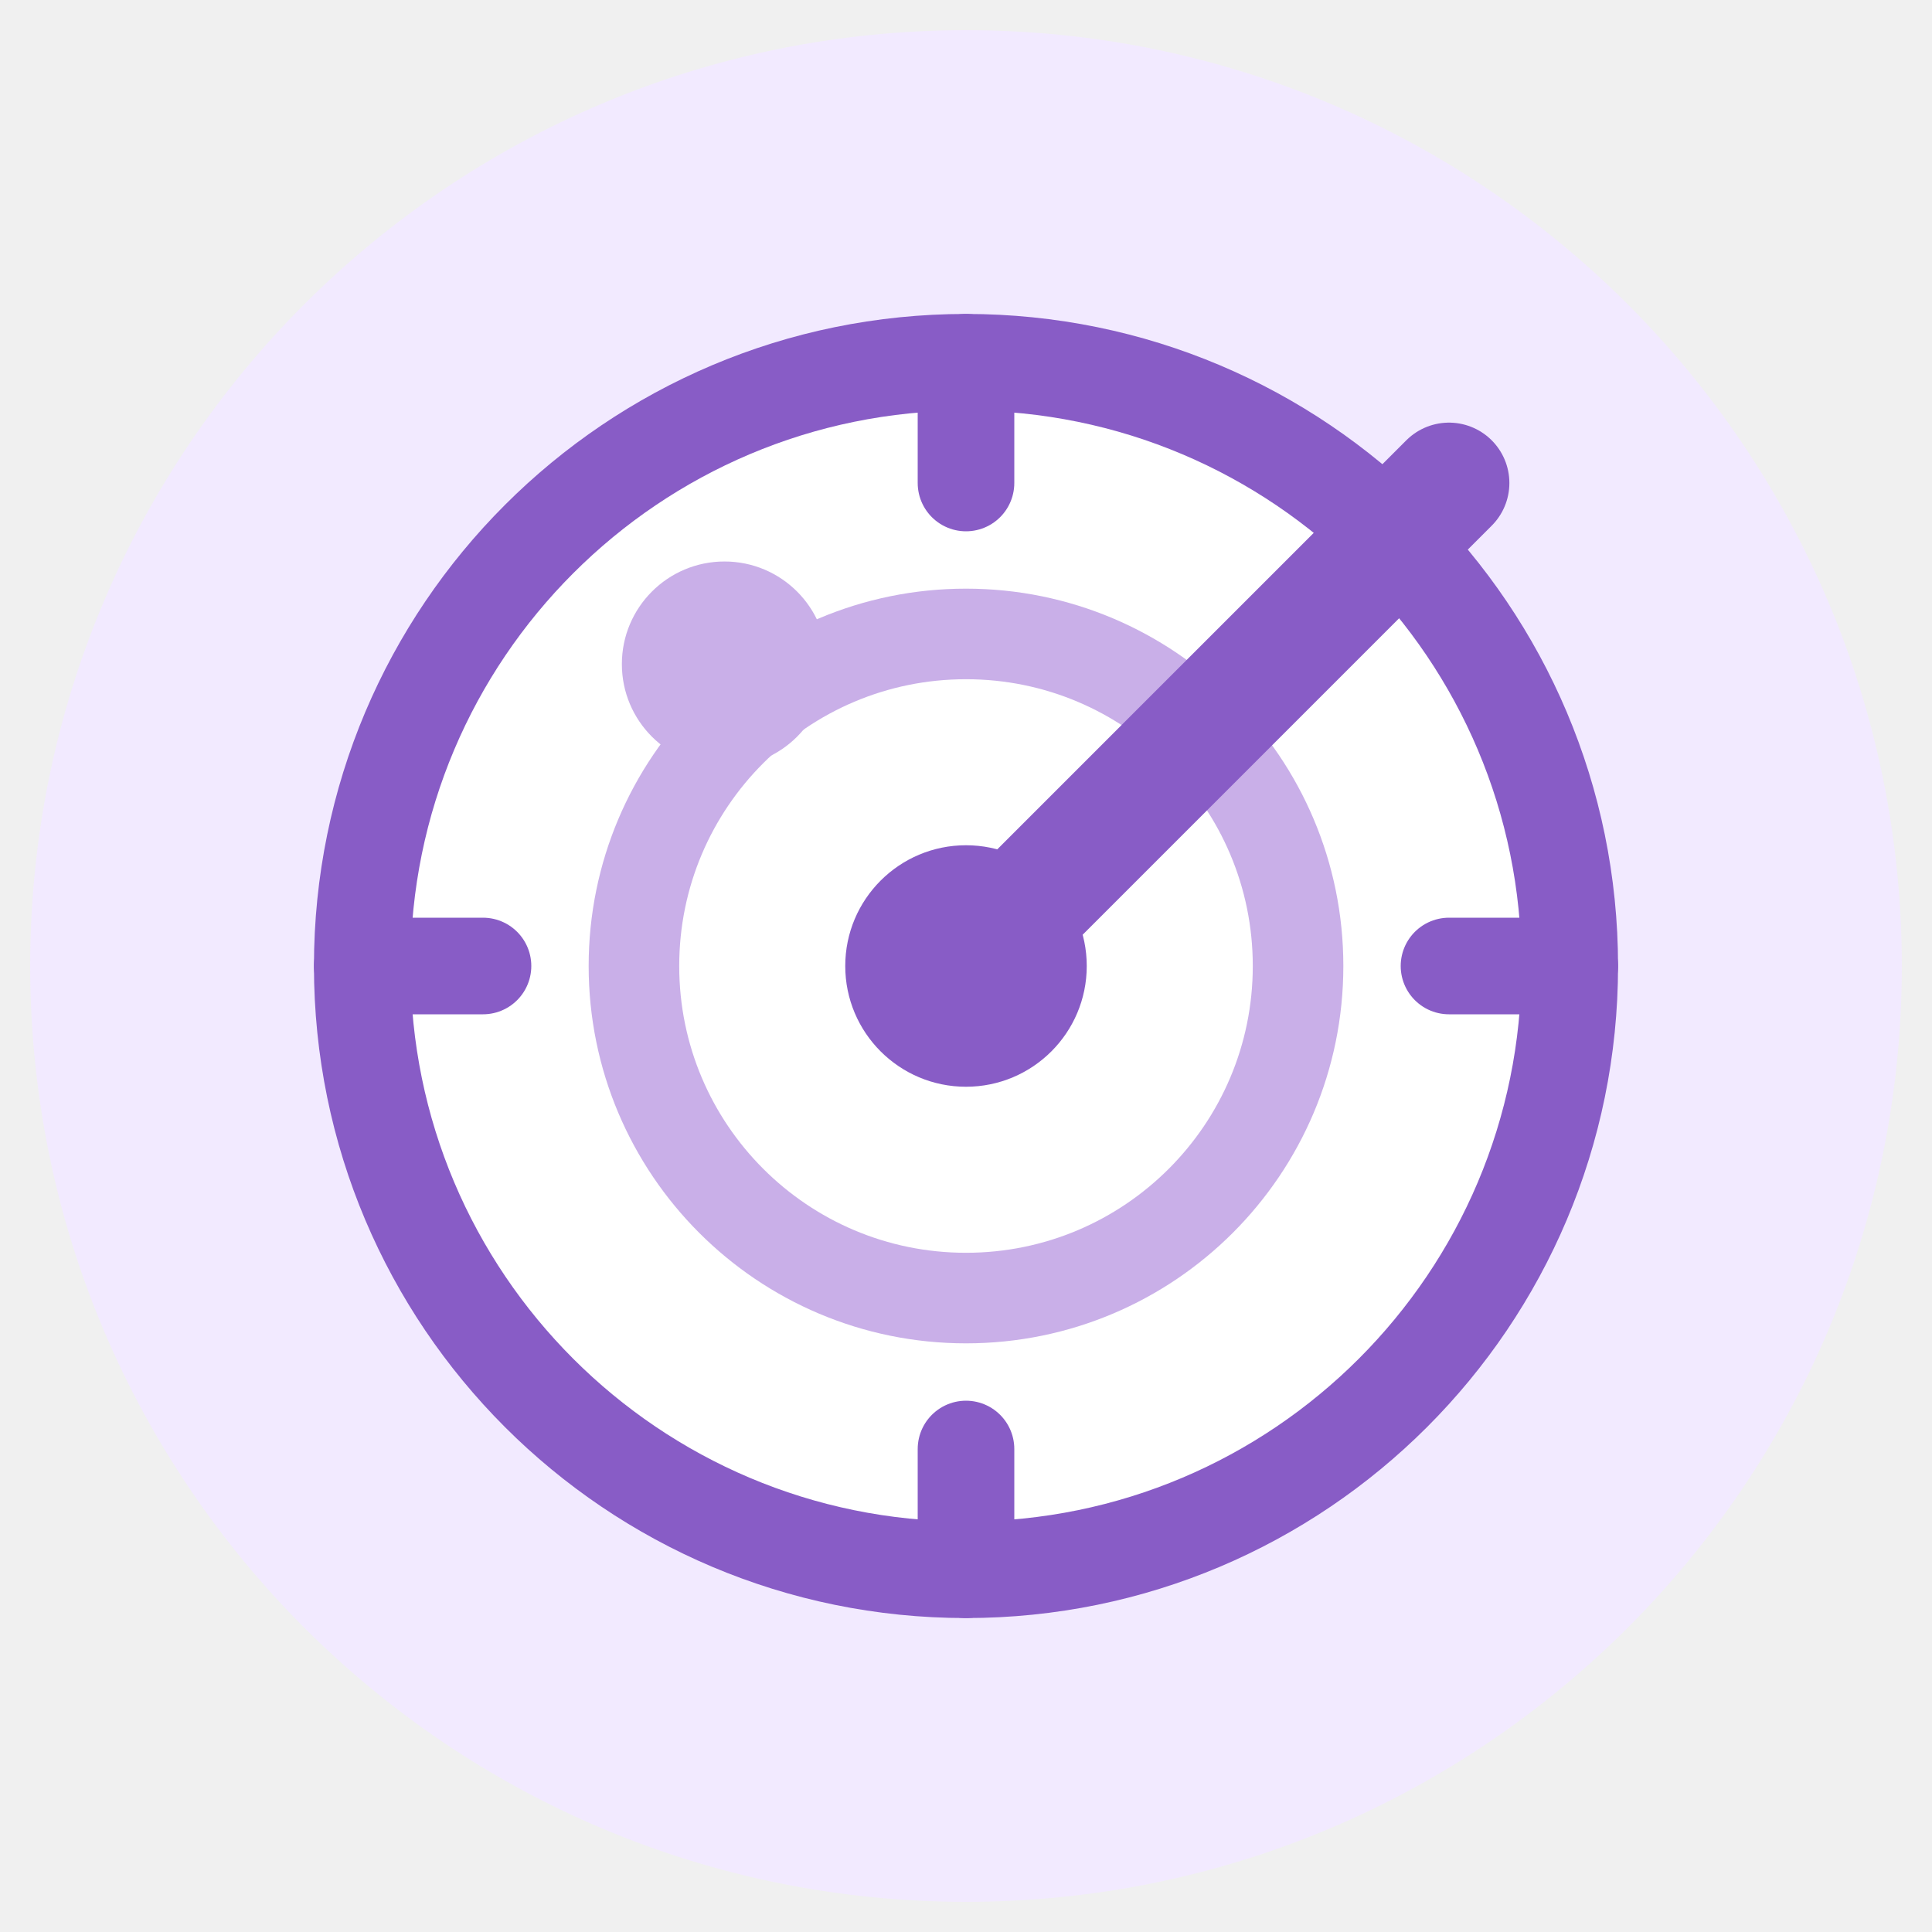
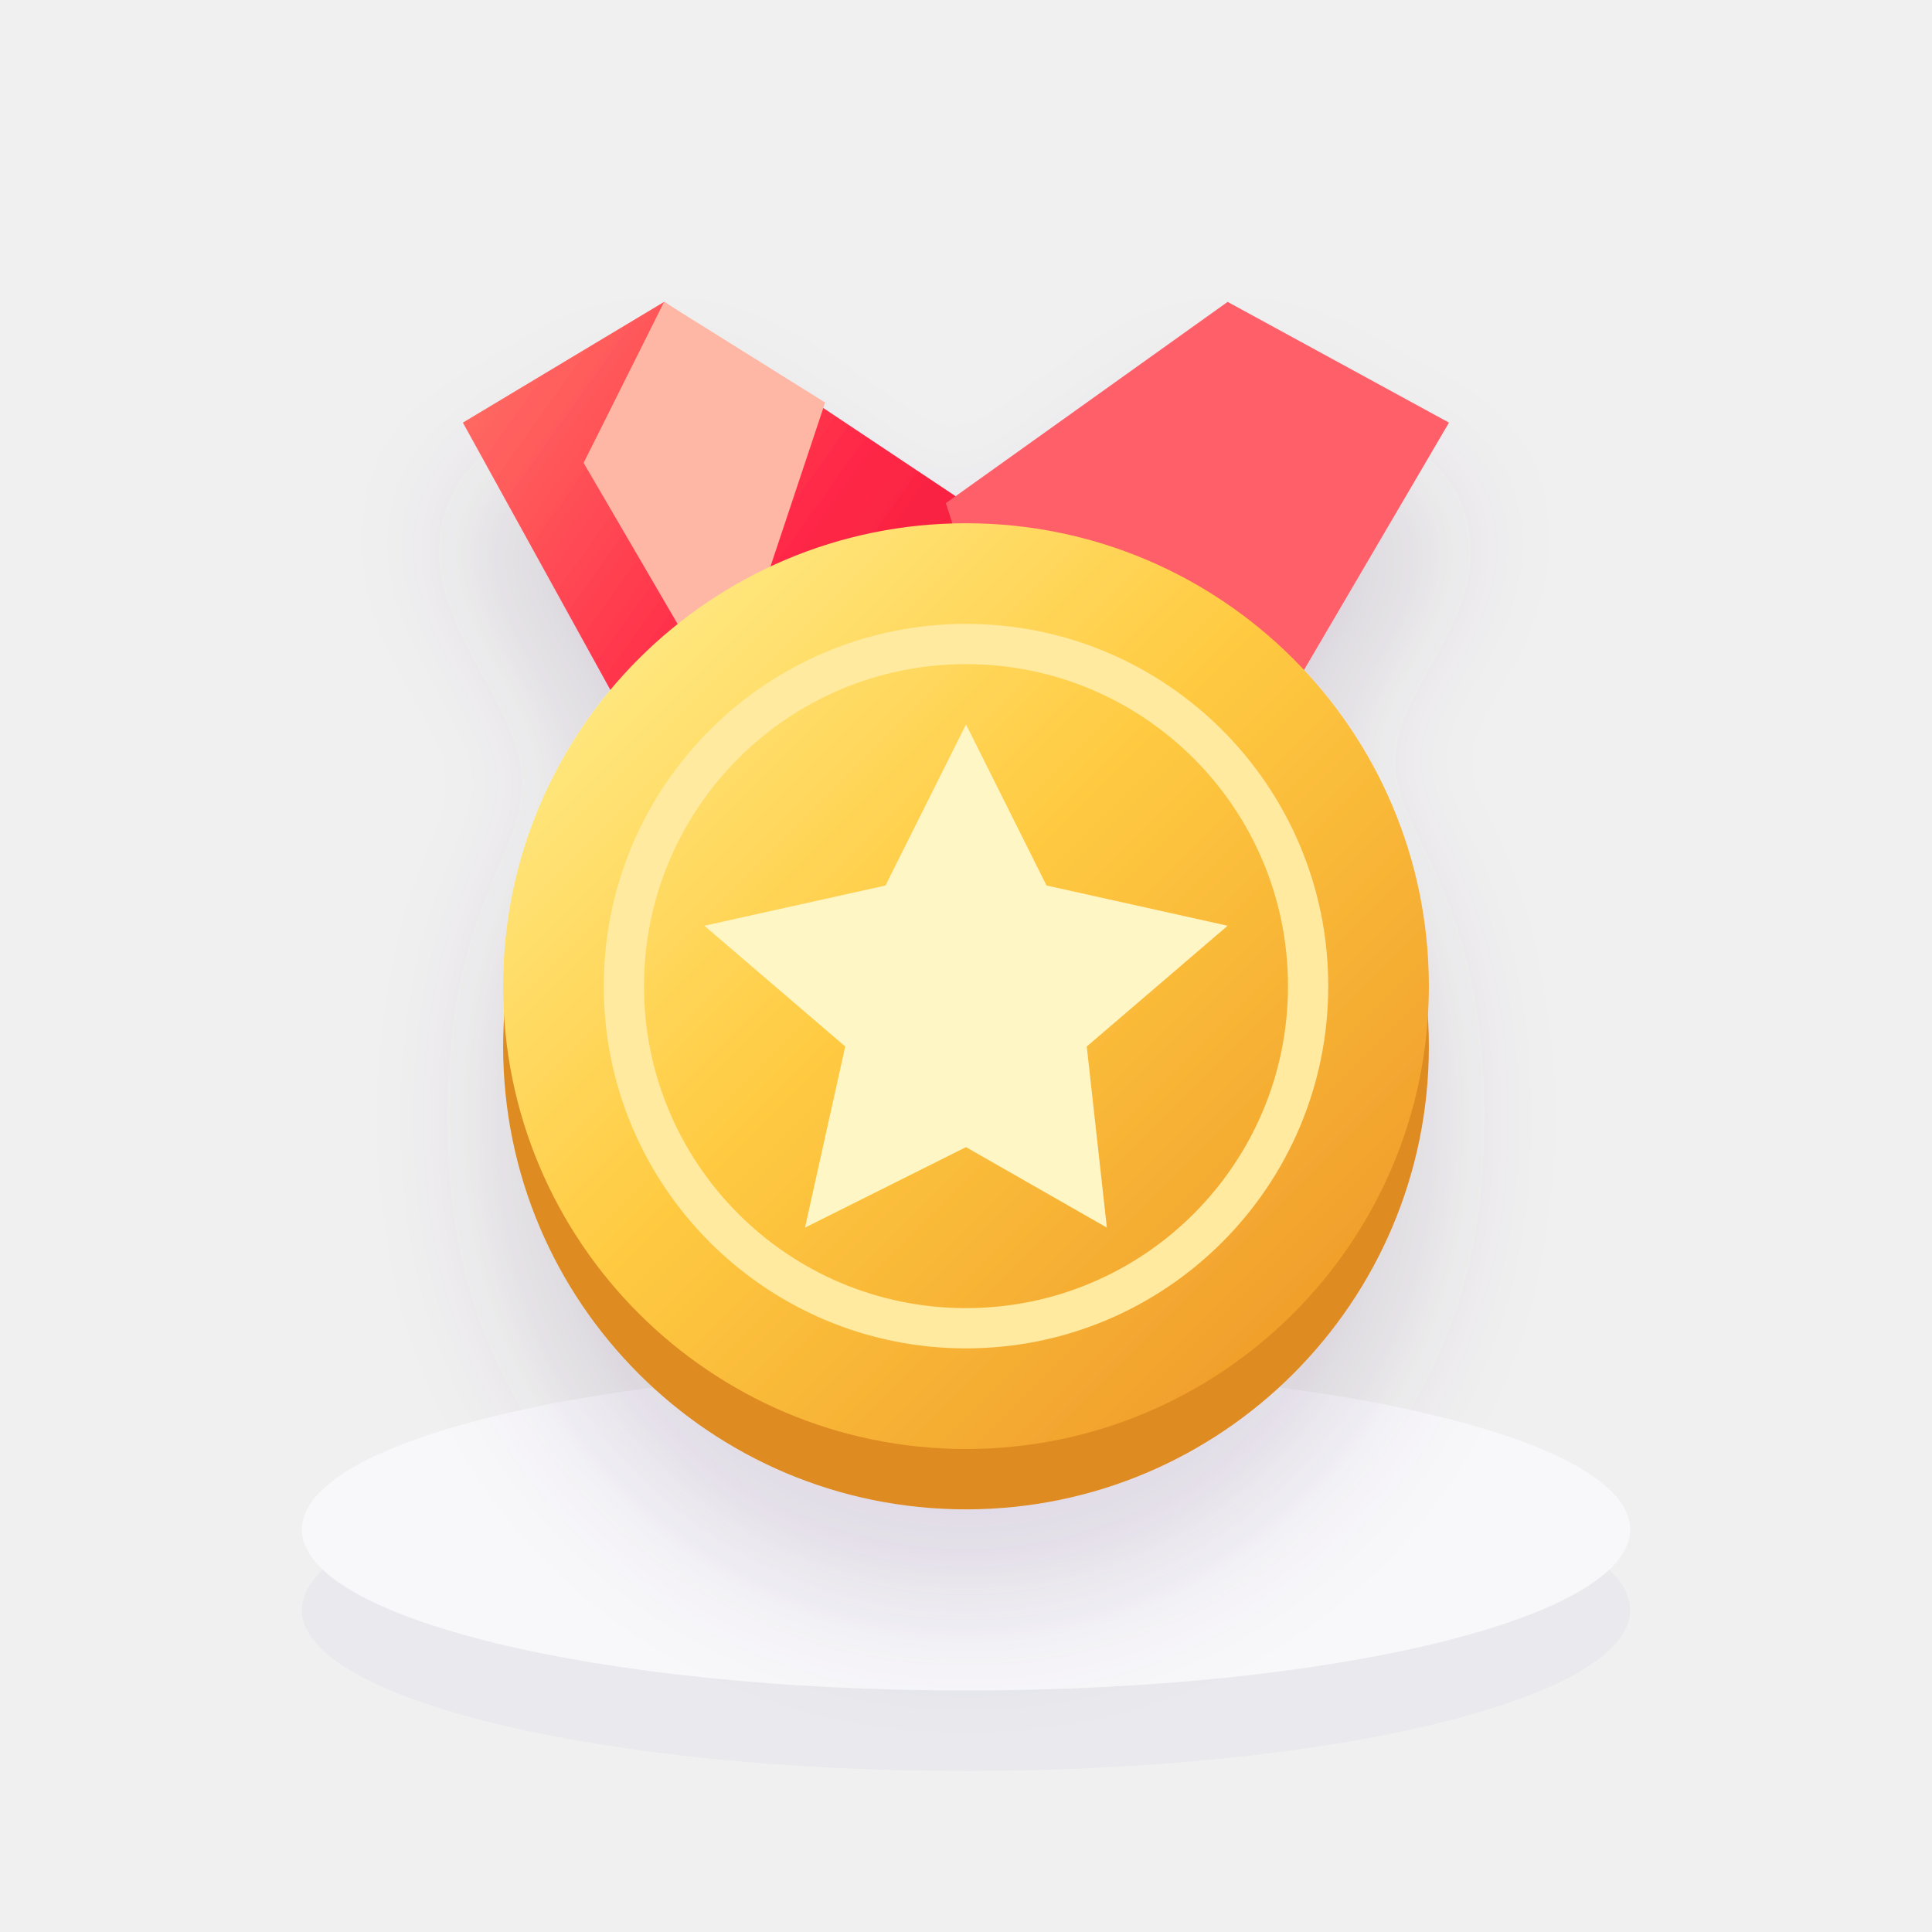
- <svg xmlns="http://www.w3.org/2000/svg" viewBox="0 0 32 32" fill="none">
-   <circle cx="16" cy="16" r="15.5" fill="#F2EAFF" />
-   <circle cx="16" cy="16" r="10" fill="white" stroke="#885CC6" stroke-width="1.6" />
-   <circle cx="16" cy="16" r="5.5" stroke="#C9AFE8" stroke-width="1.5" />
-   <path d="M16 6v2M6 16h2M16 24v2M24 16h2" stroke="#885CC6" stroke-width="1.6" stroke-linecap="round" />
-   <path d="M16 16 24 8" stroke="#885CC6" stroke-width="2" stroke-linecap="round" />
-   <circle cx="16" cy="16" r="2" fill="#885CC6" />
-   <circle cx="12" cy="11" r="1.7" fill="#C9AFE8" />
+ <svg xmlns="http://www.w3.org/2000/svg" viewBox="0 0 96 96">
+   <defs>
+     <linearGradient id="red" x1="0" y1="0" x2="1" y2="1">
+       <stop stop-color="#ff7667" />
+       <stop offset=".5" stop-color="#ff2846" />
+       <stop offset="1" stop-color="#e51035" />
+     </linearGradient>
+     <linearGradient id="paper" x2=".9" y2="1">
+       <stop stop-color="#fff" />
+       <stop offset="1" stop-color="#e6edff" />
+     </linearGradient>
+     <linearGradient id="gold" x2="1" y2="1">
+       <stop stop-color="#fff398" />
+       <stop offset=".45" stop-color="#ffcb42" />
+       <stop offset="1" stop-color="#ec9024" />
+     </linearGradient>
+     <linearGradient id="blue" x2=".8" y2="1">
+       <stop stop-color="#70c8ff" />
+       <stop offset="1" stop-color="#2877ed" />
+     </linearGradient>
+     <linearGradient id="green" x2="1" y2="1">
+       <stop stop-color="#72ebc5" />
+       <stop offset="1" stop-color="#16ac84" />
+     </linearGradient>
+     <filter id="shadow" x="-35%" y="-30%" width="180%" height="190%">
+       <feDropShadow dx="0" dy="5" stdDeviation="3" flood-color="#6c487b" flood-opacity=".17" />
+     </filter>
+   </defs>
+   <ellipse cx="48" cy="80" rx="33" ry="8" fill="#e9e9ee" />
+   <ellipse cx="48" cy="76" rx="33" ry="8" fill="#f8f8fb" />
+   <g filter="url(#shadow)">
+     <path d="m33 15 15 10-9 25-16-29z" fill="url(#red)" />
+     <path d="m61 15-14 10 8 25 17-29z" fill="#ff5e69" />
+     <path d="m33 15 8 5-5 15-7-12z" fill="#ffb7a5" />
+     <circle cx="48" cy="52" r="23" fill="#de8c22" />
+     <circle cx="48" cy="49" r="23" fill="url(#gold)" />
+     <circle cx="48" cy="49" r="17" fill="none" stroke="#ffeaa0" stroke-width="2" />
+     <path d="m48 36 4 8 9 2-7 6 1 9-7-4-8 4 2-9-7-6 9-2z" fill="#fff6c5" />
+   </g>
</svg>
